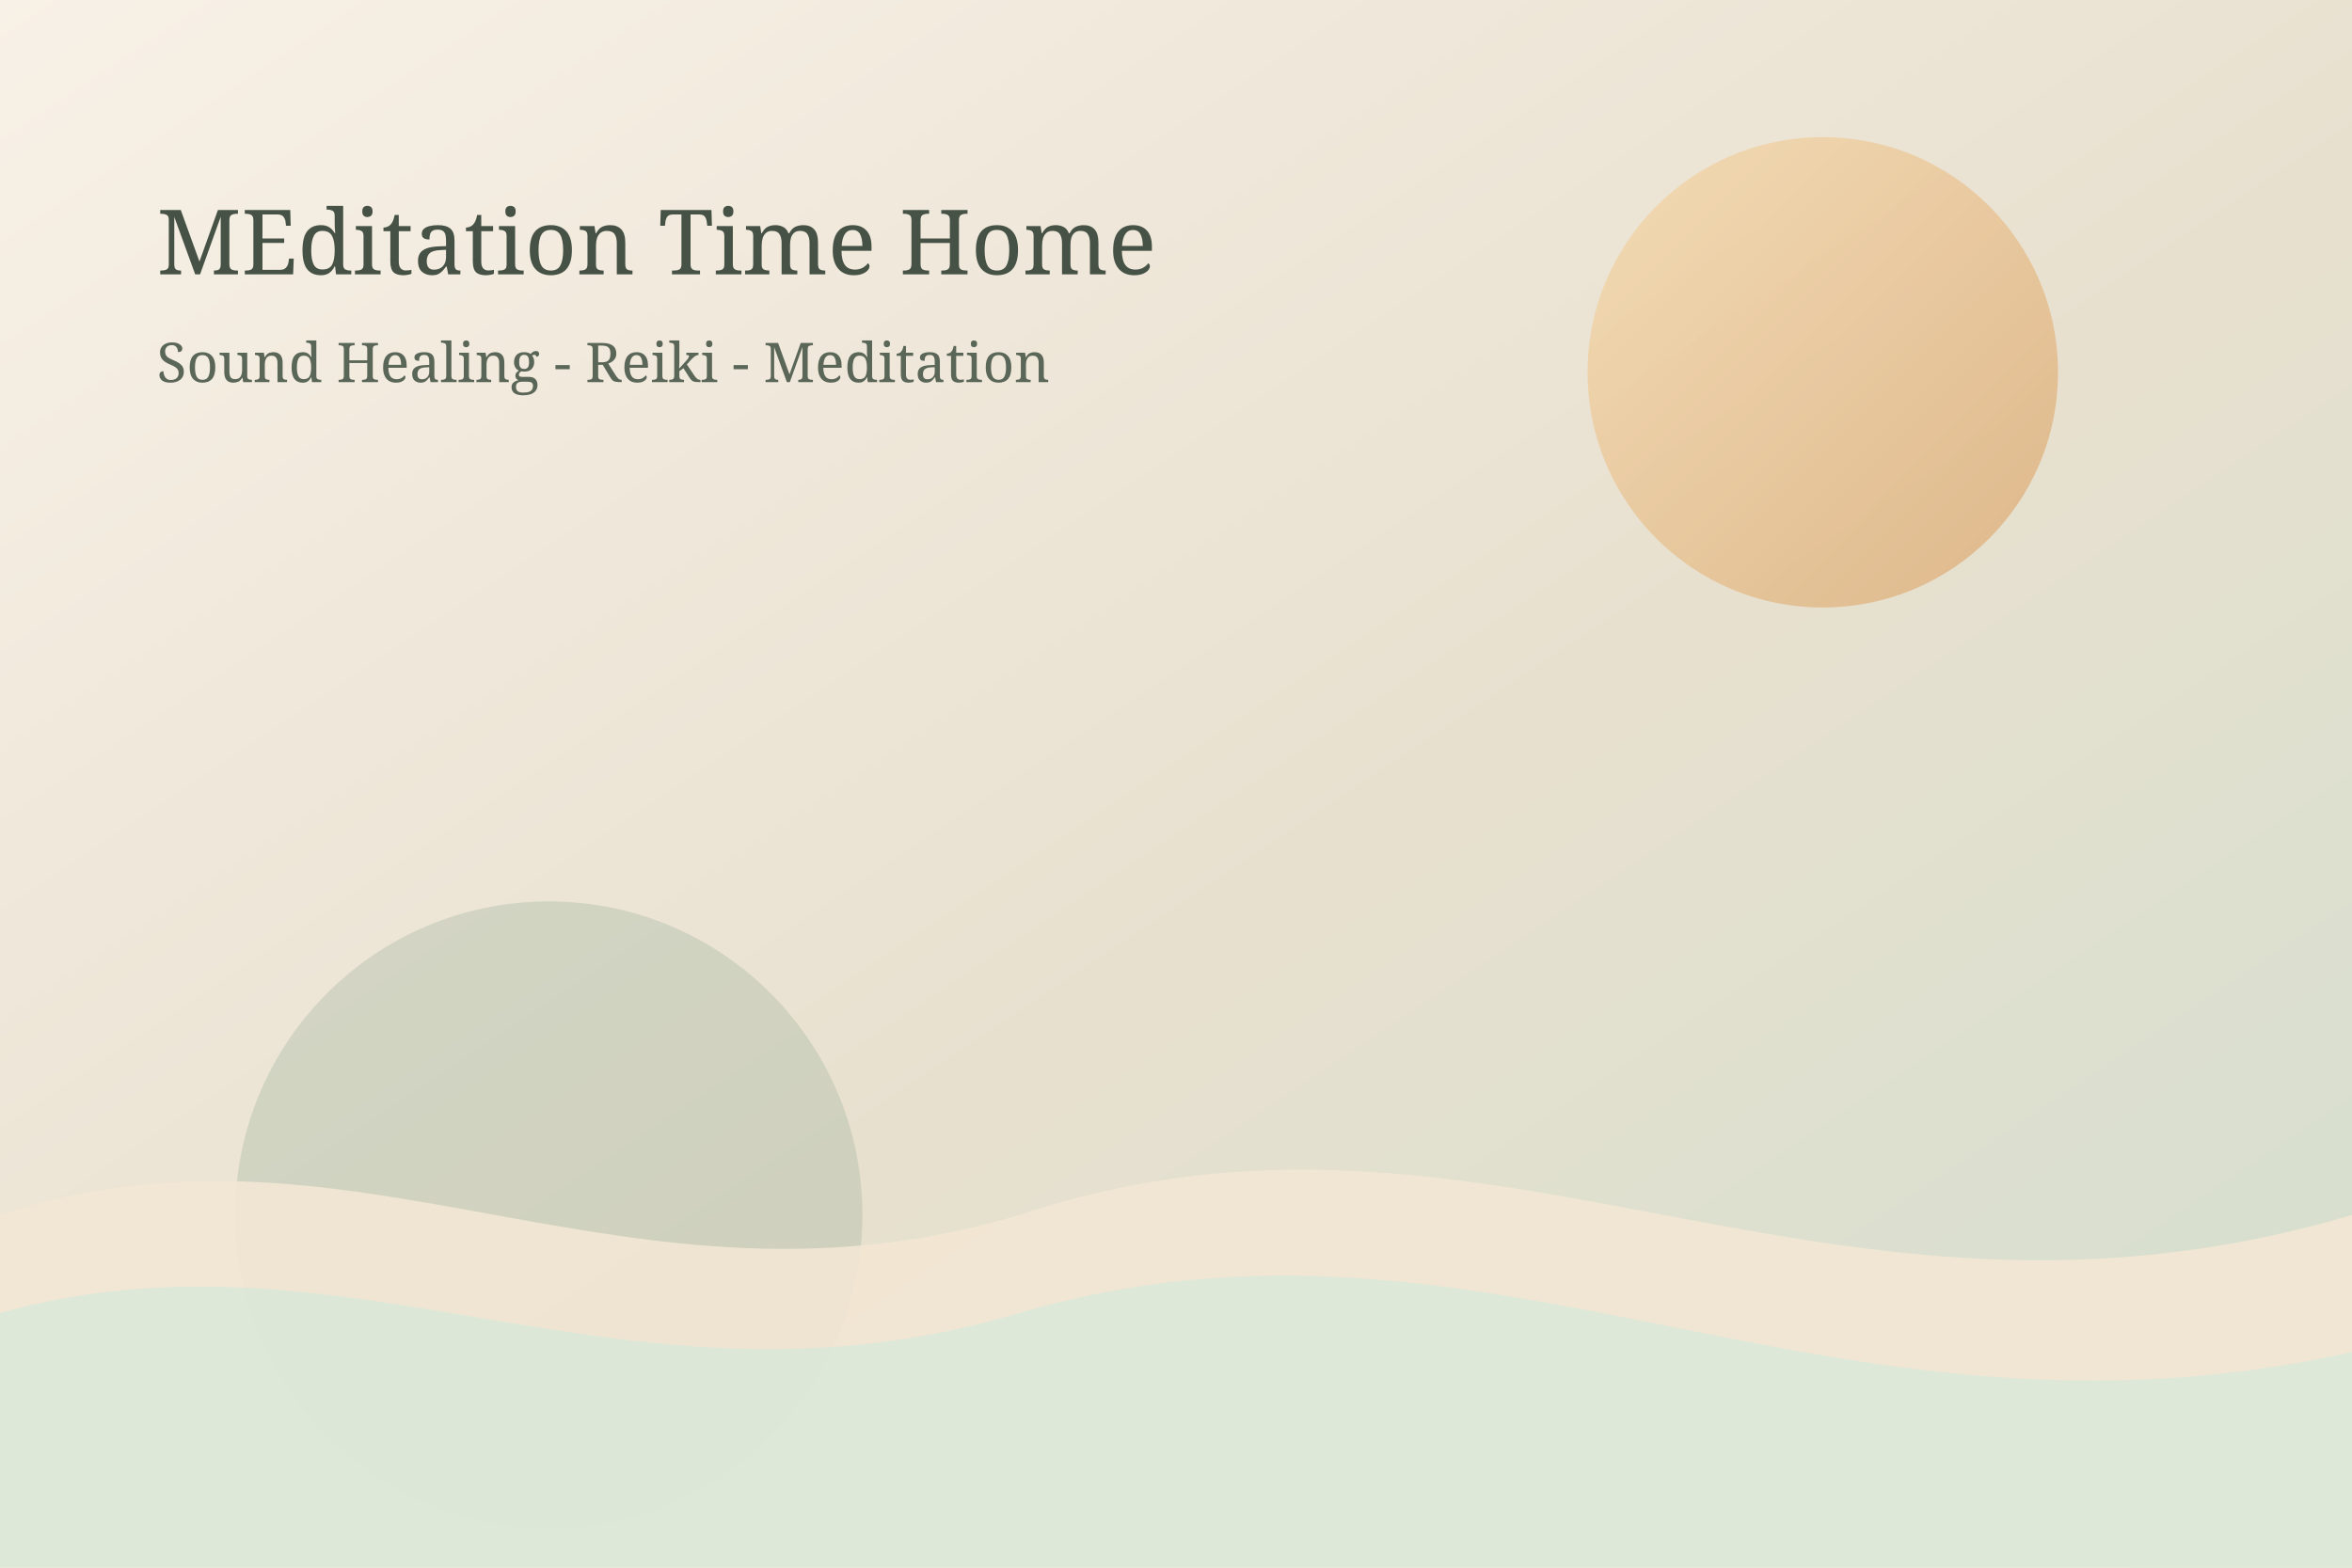
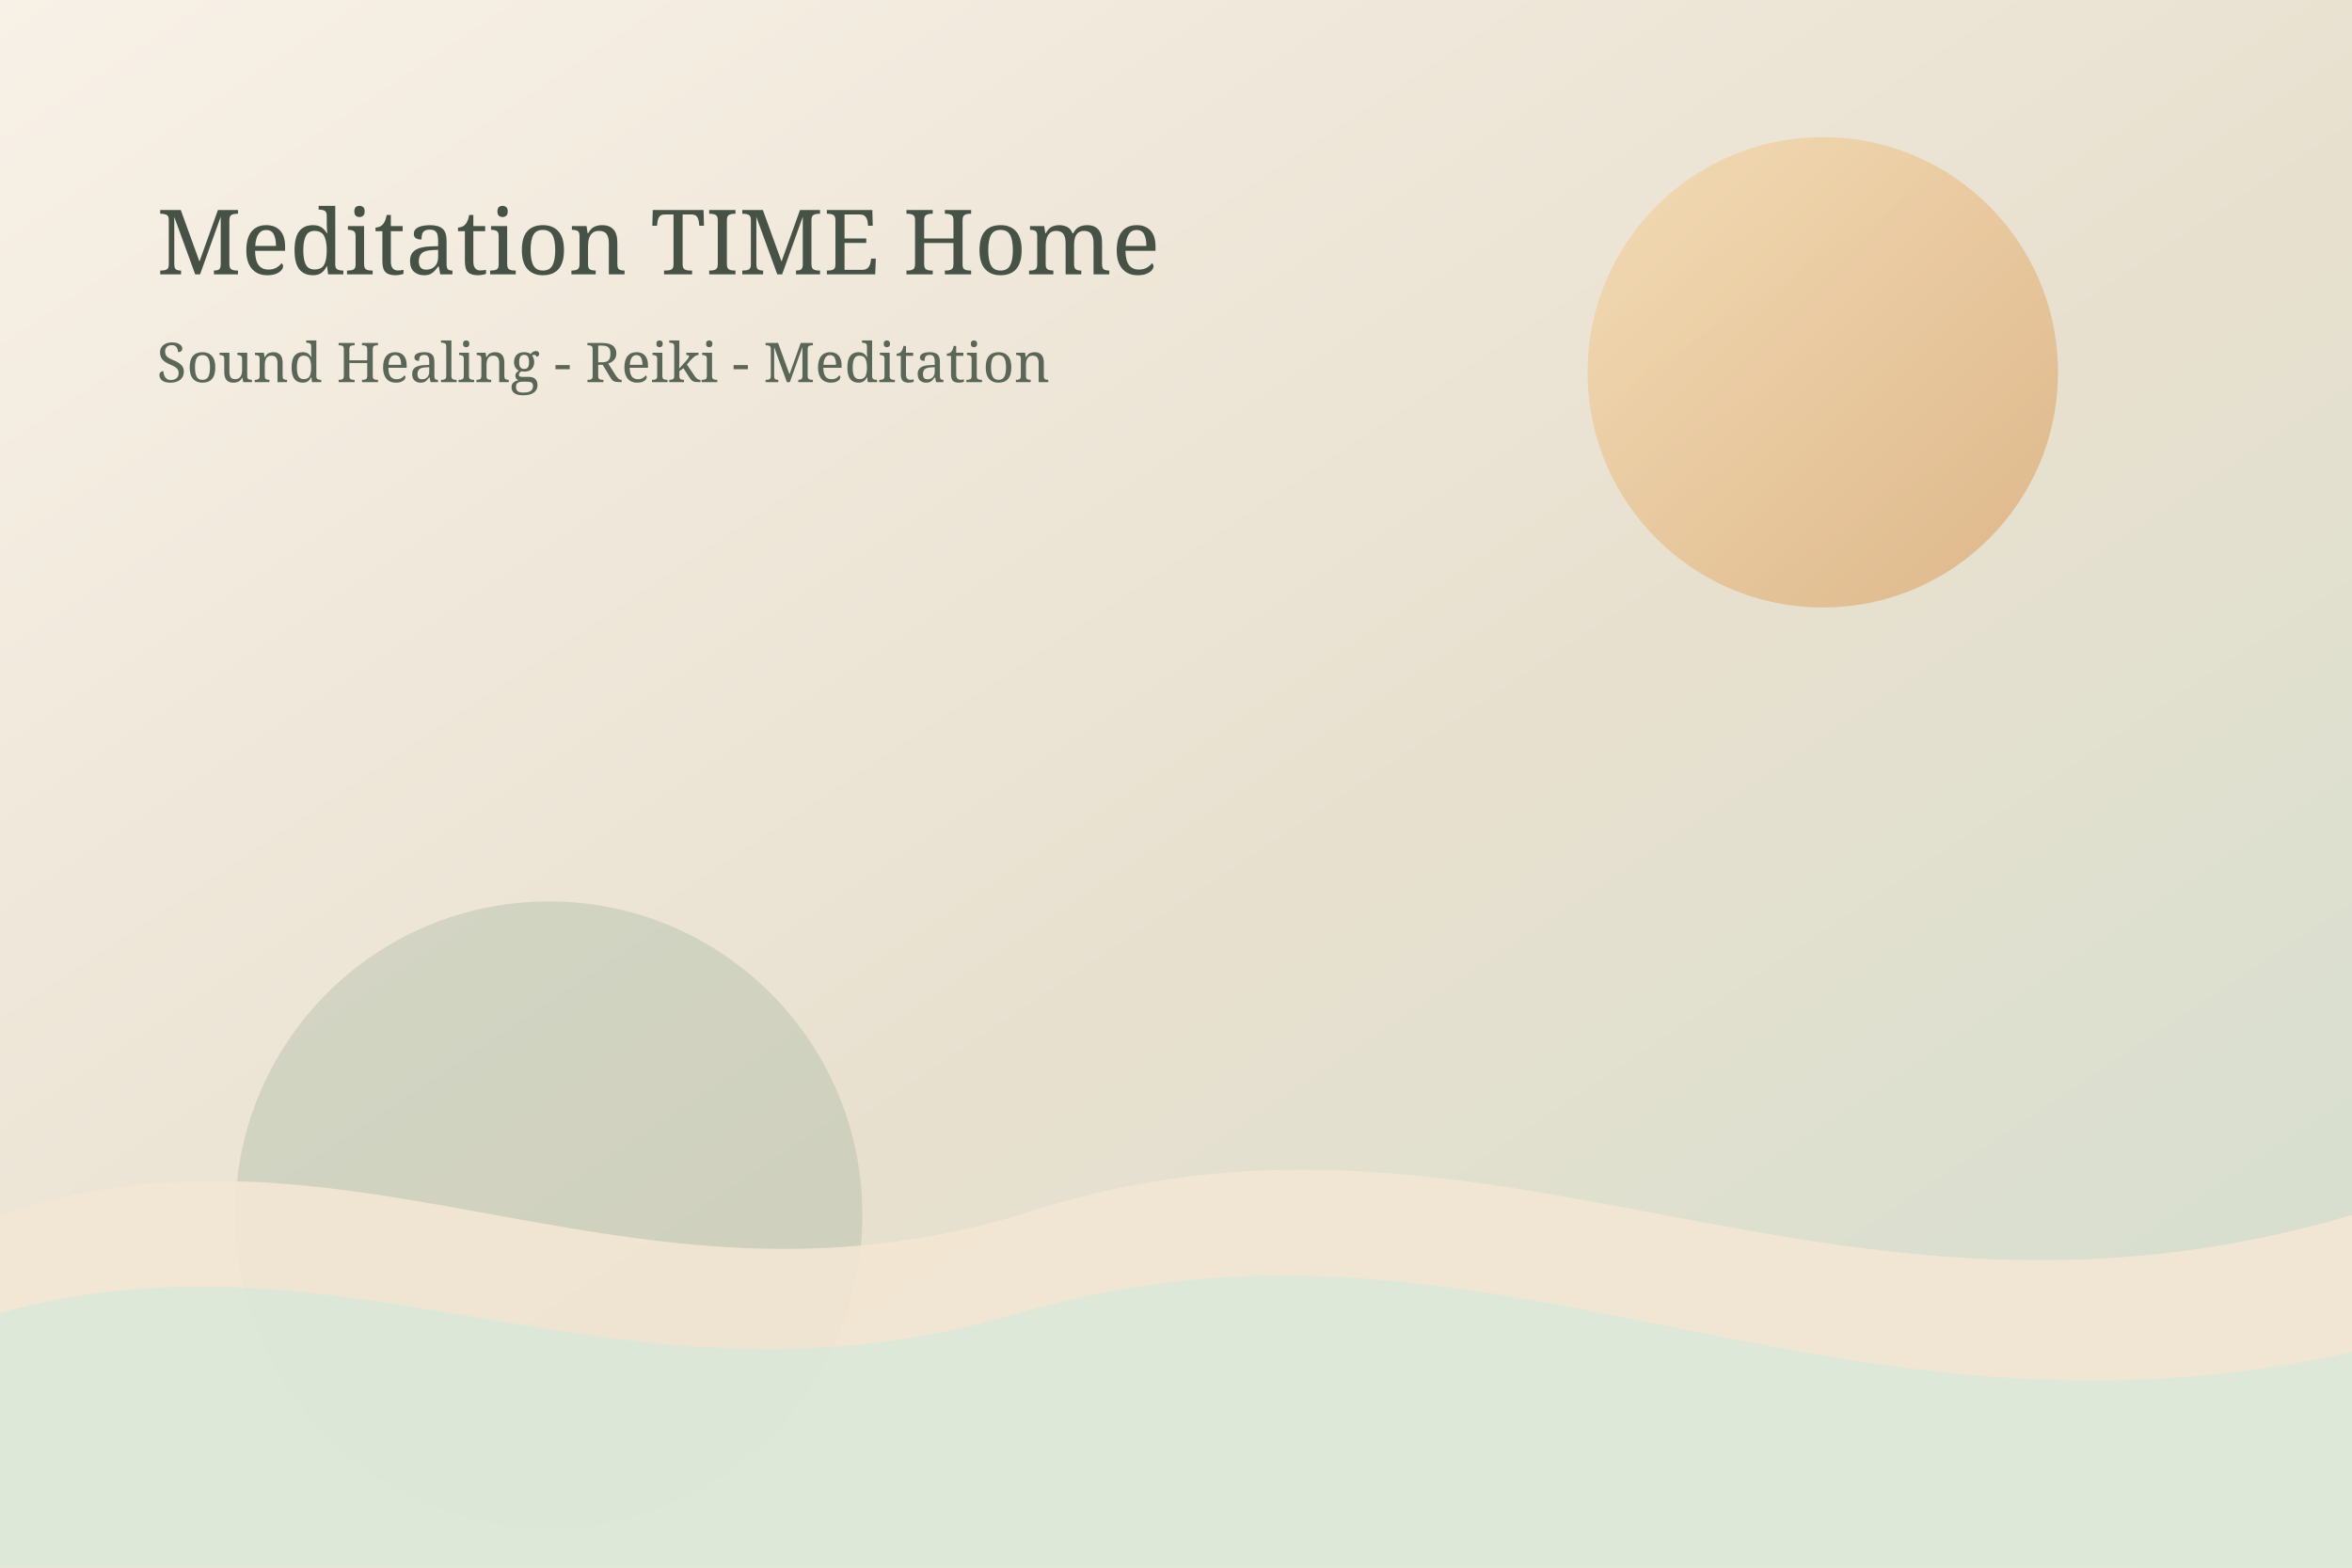
<svg xmlns="http://www.w3.org/2000/svg" width="1200" height="800" viewBox="0 0 1200 800" role="img" aria-labelledby="title desc">
  <defs>
    <linearGradient id="bg" x1="0" y1="0" x2="1" y2="1">
      <stop offset="0%" stop-color="#f8f1e7" />
      <stop offset="55%" stop-color="#e8e0cf" />
      <stop offset="100%" stop-color="#d2dfcf" />
    </linearGradient>
    <linearGradient id="orb" x1="0" y1="0" x2="1" y2="1">
      <stop offset="0%" stop-color="#f7d6a0" />
      <stop offset="100%" stop-color="#d89b5c" />
    </linearGradient>
  </defs>
  <rect width="1200" height="800" fill="url(#bg)" />
  <circle cx="930" cy="190" r="120" fill="url(#orb)" opacity="0.6" />
  <circle cx="280" cy="620" r="160" fill="#9ab099" opacity="0.32" />
  <path d="M0 620 C180 560 320 680 520 620 C760 540 930 700 1200 620 L1200 800 L0 800 Z" fill="#f3e7d4" opacity="0.9" />
  <path d="M0 670 C180 620 320 730 520 670 C760 600 930 750 1200 690 L1200 800 L0 800 Z" fill="#dce8d8" opacity="0.9" />
-   <text x="80" y="140" fill="#465246" font-size="46" font-family="Georgia, serif">MEditation Time Home</text>
+   <text x="80" y="140" fill="#465246" font-size="46" font-family="Georgia, serif">Meditation TIME Home</text>
  <text x="80" y="195" fill="#5a6658" font-size="28" font-family="Georgia, serif">Sound Healing - Reiki - Meditation</text>
</svg>
